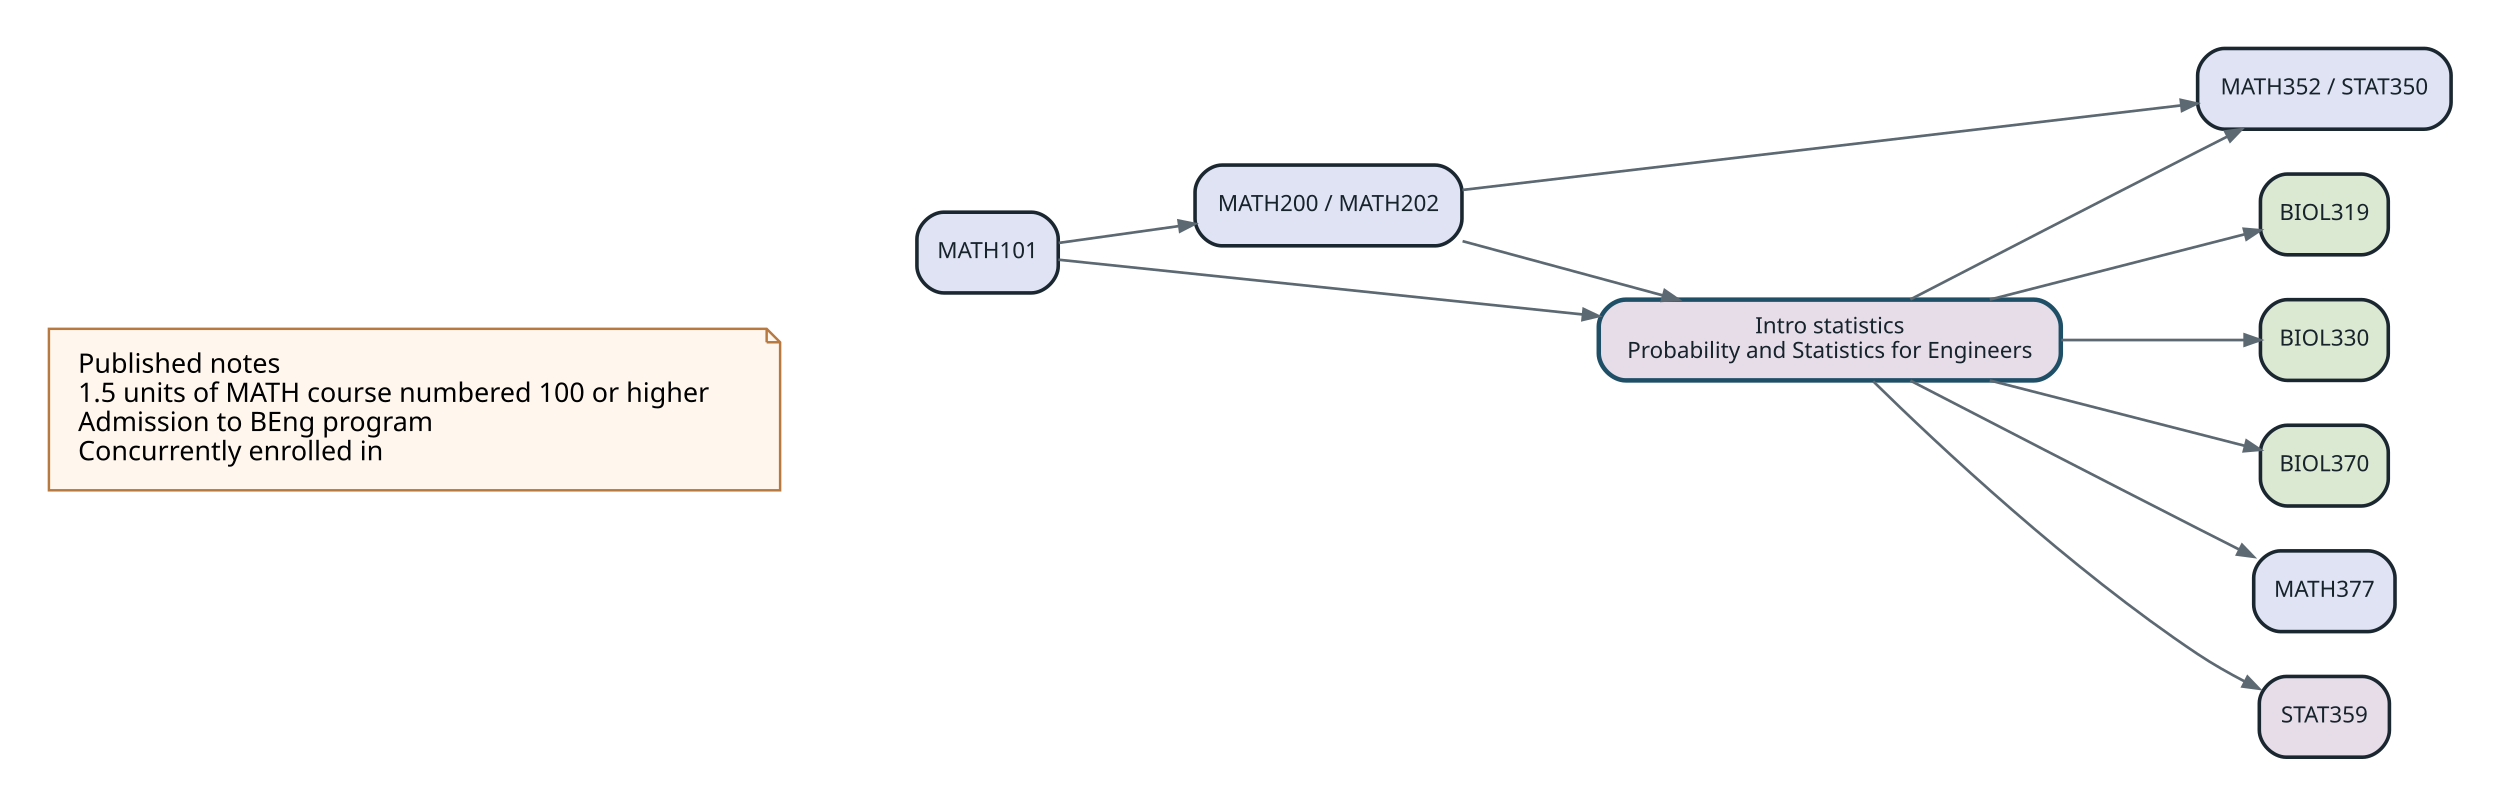
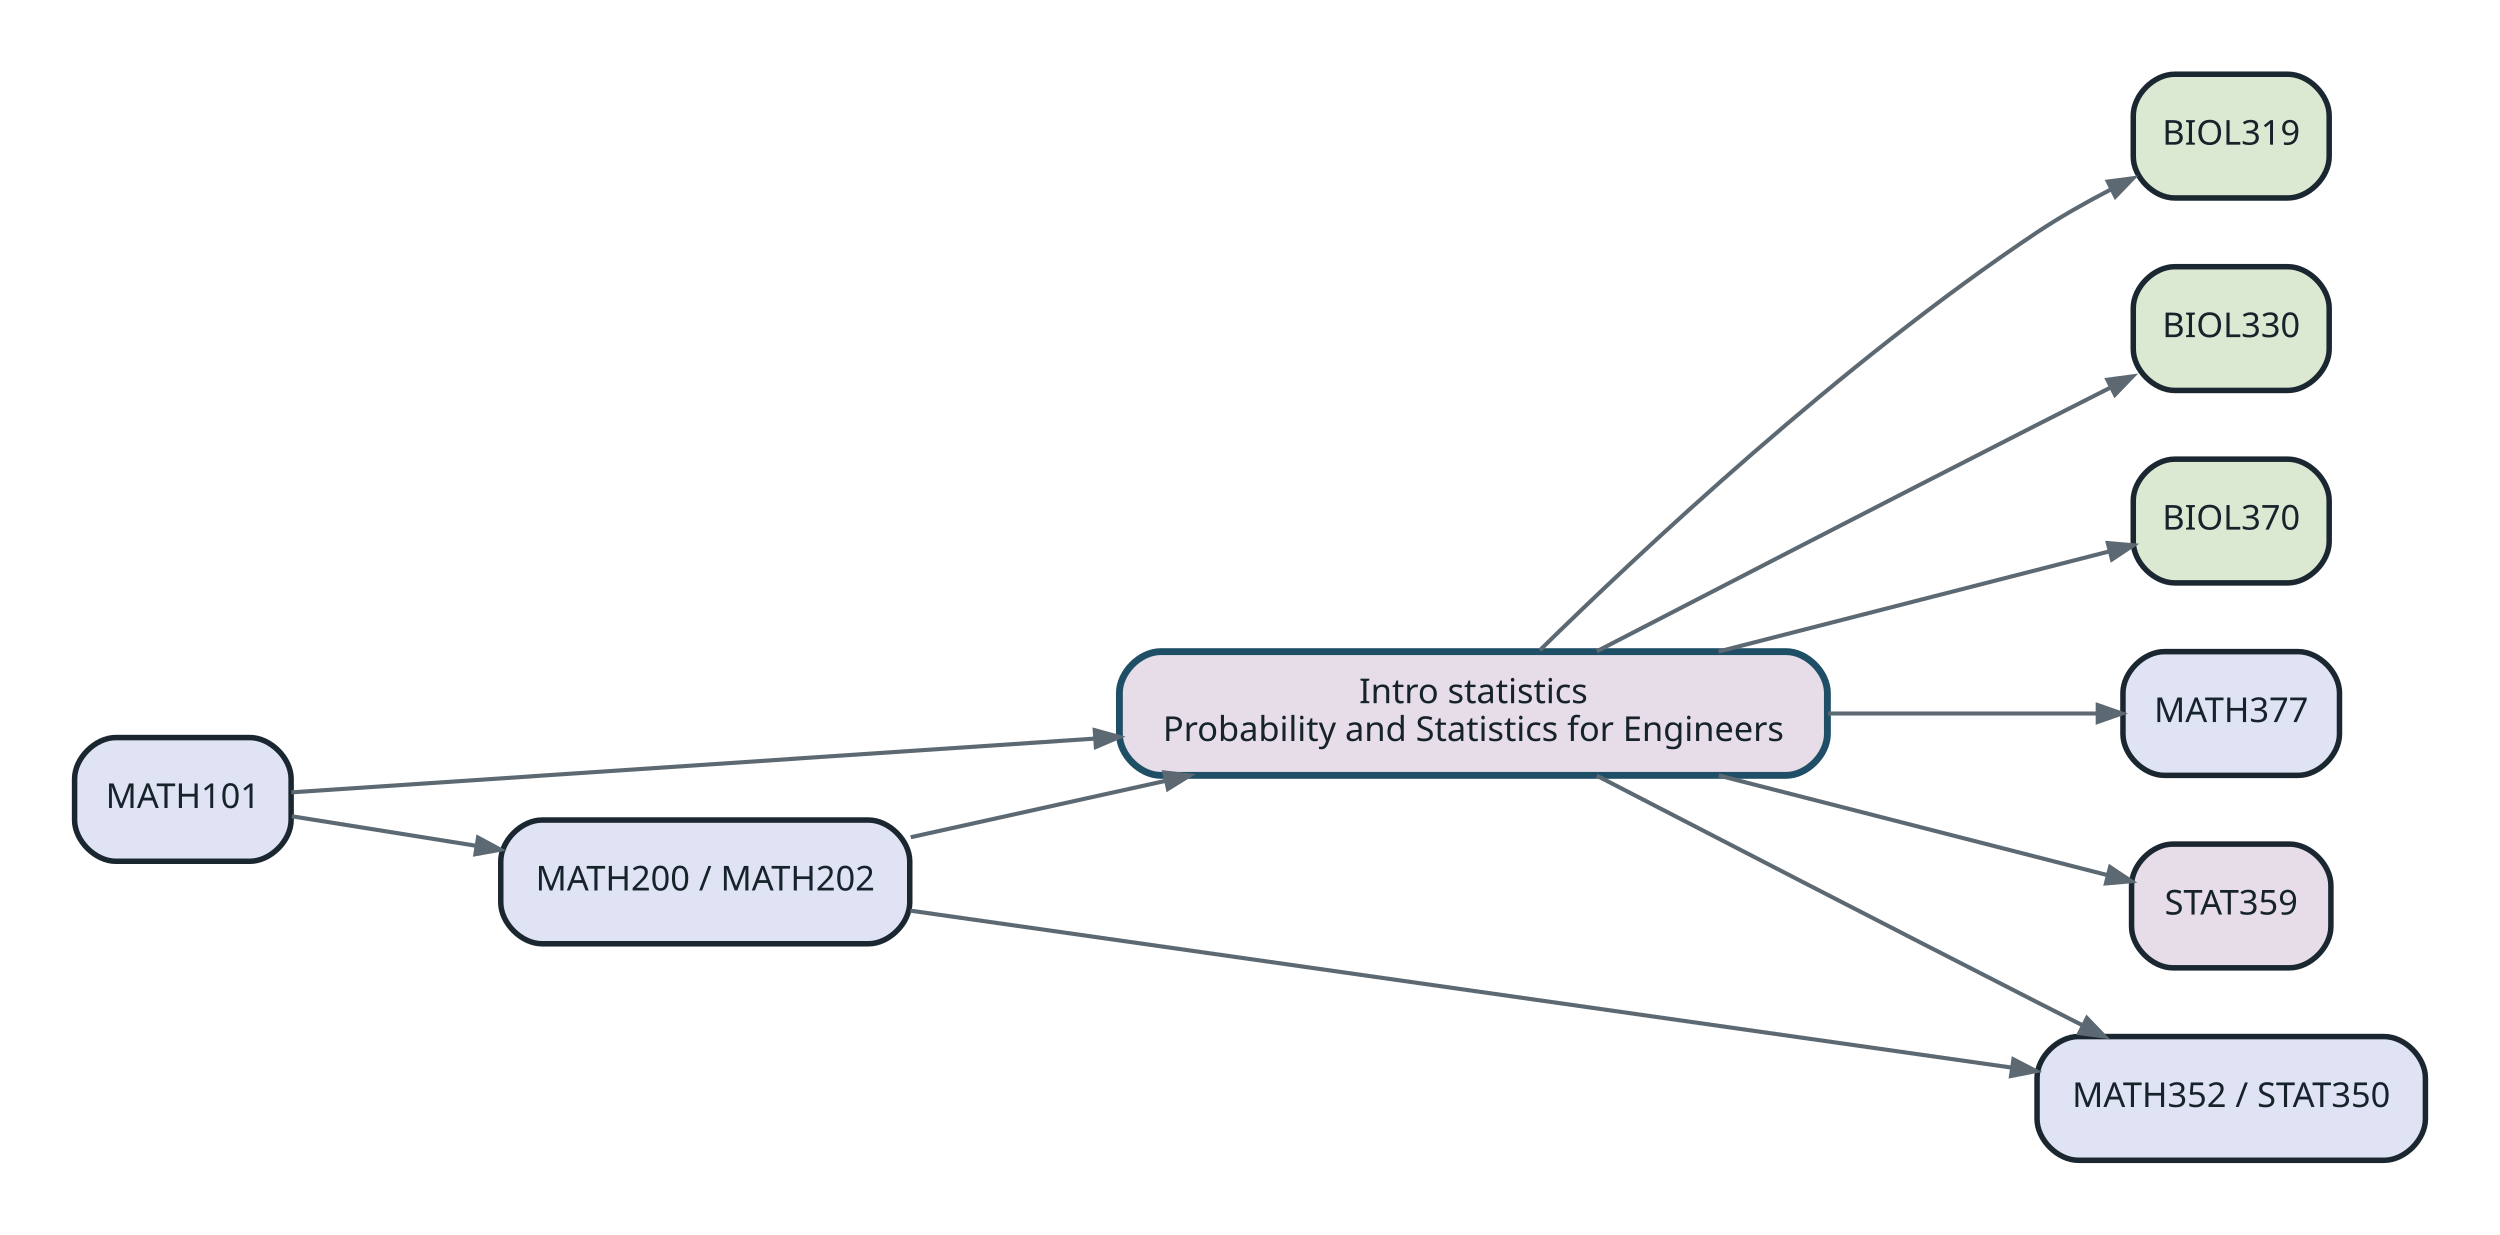
- <svg xmlns="http://www.w3.org/2000/svg" xmlns:xlink="http://www.w3.org/1999/xlink" width="1114pt" height="359pt" viewBox="0.00 0.00 1114.20 359.20">
+ <svg xmlns="http://www.w3.org/2000/svg" xmlns:xlink="http://www.w3.org/1999/xlink" width="727pt" height="359pt" viewBox="0.00 0.00 727.20 359.20">
  <g id="graph0" class="graph" transform="scale(1 1) rotate(0) translate(21.6 337.6)">
    <g id="node1" class="node">
      <g id="a_node1">
        <a xlink:href="../../../courses/MATH101.html" xlink:title="MATH101: Calculus II" target="_top">
-           <path fill="#dfe3f4" stroke="#1b2730" stroke-width="1.6" d="M438,-243C438,-243 399,-243 399,-243 393,-243 387,-237 387,-231 387,-231 387,-219 387,-219 387,-213 393,-207 399,-207 399,-207 438,-207 438,-207 444,-207 450,-213 450,-219 450,-219 450,-231 450,-231 450,-237 444,-243 438,-243" />
-           <text text-anchor="middle" x="418.5" y="-222.5" font-family="Avenir Next" font-size="10.00" fill="#17232b">MATH101</text>
+           <path fill="#dfe3f4" stroke="#1b2730" stroke-width="1.6" d="M51,-123C51,-123 12,-123 12,-123 6,-123 0,-117 0,-111 0,-111 0,-99 0,-99 0,-93 6,-87 12,-87 12,-87 51,-87 51,-87 57,-87 63,-93 63,-99 63,-99 63,-111 63,-111 63,-117 57,-123 51,-123" />
+           <text text-anchor="middle" x="31.5" y="-102.5" font-family="Avenir Next" font-size="10.00" fill="#17232b">MATH101</text>
        </a>
      </g>
    </g>
    <g id="node2" class="node">
      <g id="a_node2">
        <a xlink:href="../../../courses/MATH200.html" xlink:title="Equivalent or cross-listed: MATH200: Calculus III | MATH202: Intermediate Calculus for CSC and EOS" target="_top">
-           <path fill="#dfe3f4" stroke="#1b2730" stroke-width="1.6" d="M618,-264C618,-264 523,-264 523,-264 517,-264 511,-258 511,-252 511,-252 511,-240 511,-240 511,-234 517,-228 523,-228 523,-228 618,-228 618,-228 624,-228 630,-234 630,-240 630,-240 630,-252 630,-252 630,-258 624,-264 618,-264" />
-           <text text-anchor="middle" x="570.5" y="-243.5" font-family="Avenir Next" font-size="10.00" fill="#17232b">MATH200 / MATH202</text>
+           <path fill="#dfe3f4" stroke="#1b2730" stroke-width="1.6" d="M231,-99C231,-99 136,-99 136,-99 130,-99 124,-93 124,-87 124,-87 124,-75 124,-75 124,-69 130,-63 136,-63 136,-63 231,-63 231,-63 237,-63 243,-69 243,-75 243,-75 243,-87 243,-87 243,-93 237,-99 231,-99" />
+           <text text-anchor="middle" x="183.5" y="-78.5" font-family="Avenir Next" font-size="10.00" fill="#17232b">MATH200 / MATH202</text>
+         </a>
+       </g>
+     </g>
+     <g id="edge4" class="edge">
+       <path fill="none" stroke="#5d6972" stroke-width="1.2" d="M63.22,-100.09C78.65,-97.62 97.99,-94.52 116.57,-91.55" />
+       <polygon fill="#5d6972" stroke="#5d6972" stroke-width="1.2" points="117.39,-93.9 123.92,-90.37 116.62,-89.06 117.39,-93.9" />
+     </g>
+     <g id="node3" class="node">
+       <g id="a_node3">
+         <a xlink:href="../../../courses/STAT254.html" xlink:title="Collapsed in simplified view: STAT254: Probability and Statistics for Engineers | STAT255: Statistics for Life Sciences I | STAT260: Introduction to Probability and Statistics I" target="_top">
+           <path fill="#e6dde9" stroke="#1f4f66" stroke-width="2" d="M498,-148C498,-148 316,-148 316,-148 310,-148 304,-142 304,-136 304,-136 304,-124 304,-124 304,-118 310,-112 316,-112 316,-112 498,-112 498,-112 504,-112 510,-118 510,-124 510,-124 510,-136 510,-136 510,-142 504,-148 498,-148" />
+           <text text-anchor="middle" x="407" y="-133" font-family="Avenir Next" font-size="10.00" fill="#17232b">Intro statistics</text>
+           <text text-anchor="middle" x="407" y="-122" font-family="Avenir Next" font-size="10.00" fill="#17232b">Probability and Statistics for Engineers</text>
+         </a>
+       </g>
+     </g>
+     <g id="edge9" class="edge">
+       <path fill="none" stroke="#5d6972" stroke-width="1.2" d="M63.07,-107.05C113.55,-110.42 216.72,-117.33 296.78,-122.69" />
+       <polygon fill="#5d6972" stroke="#5d6972" stroke-width="1.2" points="296.82,-125.15 303.97,-123.17 297.15,-120.26 296.82,-125.15" />
+     </g>
+     <g id="edge8" class="edge">
+       <path fill="none" stroke="#5d6972" stroke-width="1.2" d="M243.28,-94C266,-99.03 292.51,-104.89 317.45,-110.41" />
+       <polygon fill="#5d6972" stroke="#5d6972" stroke-width="1.2" points="317.07,-112.84 324.43,-111.96 318.13,-108.05 317.07,-112.84" />
+     </g>
+     <g id="node7" class="node">
+       <g id="a_node7">
+         <a xlink:href="../../../courses/MATH352.html" xlink:title="Equivalent or cross-listed: MATH352: Introduction to Probability | STAT350: Mathematical Statistics I" target="_top">
+           <path fill="#dfe3f4" stroke="#1b2730" stroke-width="1.6" d="M672,-36C672,-36 583,-36 583,-36 577,-36 571,-30 571,-24 571,-24 571,-12 571,-12 571,-6 577,0 583,0 583,0 672,0 672,0 678,0 684,-6 684,-12 684,-12 684,-24 684,-24 684,-30 678,-36 672,-36" />
+           <text text-anchor="middle" x="627.5" y="-15.5" font-family="Avenir Next" font-size="10.00" fill="#17232b">MATH352 / STAT350</text>
        </a>
      </g>
    </g>
    <g id="edge5" class="edge">
-       <path fill="none" stroke="#5d6972" stroke-width="1.2" d="M450.22,-229.3C465.65,-231.46 484.99,-234.17 503.57,-236.77" />
-       <polygon fill="#5d6972" stroke="#5d6972" stroke-width="1.2" points="503.65,-239.25 510.92,-237.8 504.33,-234.4 503.65,-239.25" />
+       <path fill="none" stroke="#5d6972" stroke-width="1.2" d="M243.19,-72.63C326.45,-60.77 478.19,-39.14 563.66,-26.96" />
+       <polygon fill="#5d6972" stroke="#5d6972" stroke-width="1.2" points="564.12,-29.37 570.71,-25.95 563.43,-24.52 564.12,-29.37" />
    </g>
-     <g id="node3" class="node">
-       <g id="a_node3">
-         <a xlink:href="../../../courses/STAT254.html" xlink:title="Collapsed in simplified view: STAT254: Probability and Statistics for Engineers | STAT255: Statistics for Life Sciences I | STAT260: Introduction to Probability and Statistics I" target="_top">
-           <path fill="#e6dde9" stroke="#1f4f66" stroke-width="2" d="M885,-204C885,-204 703,-204 703,-204 697,-204 691,-198 691,-192 691,-192 691,-180 691,-180 691,-174 697,-168 703,-168 703,-168 885,-168 885,-168 891,-168 897,-174 897,-180 897,-180 897,-192 897,-192 897,-198 891,-204 885,-204" />
-           <text text-anchor="middle" x="794" y="-189" font-family="Avenir Next" font-size="10.00" fill="#17232b">Intro statistics</text>
-           <text text-anchor="middle" x="794" y="-178" font-family="Avenir Next" font-size="10.00" fill="#17232b">Probability and Statistics for Engineers</text>
+     <g id="node4" class="node">
+       <g id="a_node4">
+         <a xlink:href="../../../courses/BIOL319.html" xlink:title="BIOL319: Marine Ecology" target="_top">
+           <path fill="#dbe8d2" stroke="#1b2730" stroke-width="1.6" d="M644,-316C644,-316 611,-316 611,-316 605,-316 599,-310 599,-304 599,-304 599,-292 599,-292 599,-286 605,-280 611,-280 611,-280 644,-280 644,-280 650,-280 656,-286 656,-292 656,-292 656,-304 656,-304 656,-310 650,-316 644,-316" />
+           <text text-anchor="middle" x="627.5" y="-295.5" font-family="Avenir Next" font-size="10.00" fill="#17232b">BIOL319</text>
+         </a>
+       </g>
+     </g>
+     <g id="edge1" class="edge">
+       <path fill="none" stroke="#5d6972" stroke-width="1.2" d="M426.35,-148.42C455.32,-176.85 514.22,-232.11 571,-270 577.67,-274.45 585.14,-278.67 592.38,-282.43" />
+       <polygon fill="#5d6972" stroke="#5d6972" stroke-width="1.2" points="591.59,-284.77 598.94,-285.74 593.8,-280.4 591.59,-284.77" />
+     </g>
+     <g id="node5" class="node">
+       <g id="a_node5">
+         <a xlink:href="../../../courses/BIOL330.html" xlink:title="BIOL330: Study Design and Data Analysis" target="_top">
+           <path fill="#dbe8d2" stroke="#1b2730" stroke-width="1.6" d="M644,-260C644,-260 611,-260 611,-260 605,-260 599,-254 599,-248 599,-248 599,-236 599,-236 599,-230 605,-224 611,-224 611,-224 644,-224 644,-224 650,-224 656,-230 656,-236 656,-236 656,-248 656,-248 656,-254 650,-260 644,-260" />
+           <text text-anchor="middle" x="627.5" y="-239.5" font-family="Avenir Next" font-size="10.00" fill="#17232b">BIOL330</text>
+         </a>
+       </g>
+     </g>
+     <g id="edge2" class="edge">
+       <path fill="none" stroke="#5d6972" stroke-width="1.2" d="M442.93,-148.11C475.91,-165.18 526.76,-191.44 571,-214 577.92,-217.53 585.33,-221.29 592.42,-224.86" />
+       <polygon fill="#5d6972" stroke="#5d6972" stroke-width="1.2" points="591.46,-227.12 598.81,-228.09 593.67,-222.75 591.46,-227.12" />
+     </g>
+     <g id="node6" class="node">
+       <g id="a_node6">
+         <a xlink:href="../../../courses/BIOL370.html" xlink:title="BIOL370: Conservation Biology" target="_top">
+           <path fill="#dbe8d2" stroke="#1b2730" stroke-width="1.6" d="M644,-204C644,-204 611,-204 611,-204 605,-204 599,-198 599,-192 599,-192 599,-180 599,-180 599,-174 605,-168 611,-168 611,-168 644,-168 644,-168 650,-168 656,-174 656,-180 656,-180 656,-192 656,-192 656,-198 650,-204 644,-204" />
+           <text text-anchor="middle" x="627.5" y="-183.5" font-family="Avenir Next" font-size="10.00" fill="#17232b">BIOL370</text>
+         </a>
+       </g>
+     </g>
+     <g id="edge3" class="edge">
+       <path fill="none" stroke="#5d6972" stroke-width="1.2" d="M478.34,-148.03C516.34,-157.77 561.56,-169.36 591.96,-177.15" />
+       <polygon fill="#5d6972" stroke="#5d6972" stroke-width="1.2" points="591.59,-179.58 598.98,-178.95 592.8,-174.83 591.59,-179.58" />
+     </g>
+     <g id="edge6" class="edge">
+       <path fill="none" stroke="#5d6972" stroke-width="1.2" d="M442.93,-111.89C475.91,-94.82 526.76,-68.56 571,-46 575.26,-43.83 579.72,-41.57 584.16,-39.31" />
+       <polygon fill="#5d6972" stroke="#5d6972" stroke-width="1.2" points="585.51,-41.38 590.65,-36.03 583.3,-37 585.51,-41.38" />
+     </g>
+     <g id="node8" class="node">
+       <g id="a_node8">
+         <a xlink:href="../../../courses/MATH377.html" xlink:title="MATH377: Mathematical Modelling" target="_top">
+           <path fill="#dfe3f4" stroke="#1b2730" stroke-width="1.6" d="M647,-148C647,-148 608,-148 608,-148 602,-148 596,-142 596,-136 596,-136 596,-124 596,-124 596,-118 602,-112 608,-112 608,-112 647,-112 647,-112 653,-112 659,-118 659,-124 659,-124 659,-136 659,-136 659,-142 653,-148 647,-148" />
+           <text text-anchor="middle" x="627.5" y="-127.5" font-family="Avenir Next" font-size="10.00" fill="#17232b">MATH377</text>
+         </a>
+       </g>
+     </g>
+     <g id="edge7" class="edge">
+       <path fill="none" stroke="#5d6972" stroke-width="1.2" d="M510.21,-130C538.15,-130 566.71,-130 588.53,-130" />
+       <polygon fill="#5d6972" stroke="#5d6972" stroke-width="1.2" points="588.66,-132.45 595.66,-130 588.66,-127.55 588.66,-132.45" />
+     </g>
+     <g id="node9" class="node">
+       <g id="a_node9">
+         <a xlink:href="../../../courses/STAT359.html" xlink:title="STAT359: Data Analysis" target="_top">
+           <path fill="#e6dde9" stroke="#1b2730" stroke-width="1.6" d="M644.5,-92C644.5,-92 610.5,-92 610.5,-92 604.5,-92 598.5,-86 598.5,-80 598.5,-80 598.5,-68 598.5,-68 598.5,-62 604.5,-56 610.5,-56 610.5,-56 644.5,-56 644.5,-56 650.5,-56 656.5,-62 656.5,-68 656.5,-68 656.5,-80 656.5,-80 656.5,-86 650.5,-92 644.5,-92" />
+           <text text-anchor="middle" x="627.5" y="-71.5" font-family="Avenir Next" font-size="10.00" fill="#17232b">STAT359</text>
        </a>
      </g>
    </g>
    <g id="edge10" class="edge">
-       <path fill="none" stroke="#5d6972" stroke-width="1.2" d="M450.07,-221.81C500.55,-216.54 603.72,-205.76 683.78,-197.4" />
-       <polygon fill="#5d6972" stroke="#5d6972" stroke-width="1.2" points="684.26,-199.82 690.97,-196.65 683.75,-194.94 684.26,-199.82" />
-     </g>
-     <g id="edge9" class="edge">
-       <path fill="none" stroke="#5d6972" stroke-width="1.2" d="M630.28,-230.08C657.69,-222.65 690.59,-213.74 719.61,-205.88" />
-       <polygon fill="#5d6972" stroke="#5d6972" stroke-width="1.2" points="720.4,-208.21 726.51,-204.01 719.11,-203.48 720.4,-208.21" />
-     </g>
-     <g id="node7" class="node">
-       <g id="a_node7">
-         <a xlink:href="../../../courses/MATH352.html" xlink:title="Equivalent or cross-listed: MATH352: Introduction to Probability | STAT350: Mathematical Statistics I" target="_top">
-           <path fill="#dfe3f4" stroke="#1b2730" stroke-width="1.6" d="M1059,-316C1059,-316 970,-316 970,-316 964,-316 958,-310 958,-304 958,-304 958,-292 958,-292 958,-286 964,-280 970,-280 970,-280 1059,-280 1059,-280 1065,-280 1071,-286 1071,-292 1071,-292 1071,-304 1071,-304 1071,-310 1065,-316 1059,-316" />
-           <text text-anchor="middle" x="1014.5" y="-295.5" font-family="Avenir Next" font-size="10.00" fill="#17232b">MATH352 / STAT350</text>
-         </a>
-       </g>
-     </g>
-     <g id="edge6" class="edge">
-       <path fill="none" stroke="#5d6972" stroke-width="1.2" d="M630.19,-252.91C713.45,-262.7 865.19,-280.55 950.66,-290.61" />
-       <polygon fill="#5d6972" stroke="#5d6972" stroke-width="1.2" points="950.47,-293.05 957.71,-291.44 951.04,-288.18 950.47,-293.05" />
-     </g>
-     <g id="node4" class="node">
-       <g id="a_node4">
-         <a xlink:href="../../../courses/BIOL319.html" xlink:title="BIOL319: Marine Ecology" target="_top">
-           <path fill="#dbe8d2" stroke="#1b2730" stroke-width="1.6" d="M1031,-260C1031,-260 998,-260 998,-260 992,-260 986,-254 986,-248 986,-248 986,-236 986,-236 986,-230 992,-224 998,-224 998,-224 1031,-224 1031,-224 1037,-224 1043,-230 1043,-236 1043,-236 1043,-248 1043,-248 1043,-254 1037,-260 1031,-260" />
-           <text text-anchor="middle" x="1014.5" y="-239.5" font-family="Avenir Next" font-size="10.00" fill="#17232b">BIOL319</text>
-         </a>
-       </g>
-     </g>
-     <g id="edge2" class="edge">
-       <path fill="none" stroke="#5d6972" stroke-width="1.2" d="M865.34,-204.03C903.34,-213.77 948.56,-225.36 978.96,-233.15" />
-       <polygon fill="#5d6972" stroke="#5d6972" stroke-width="1.2" points="978.59,-235.58 985.98,-234.95 979.8,-230.83 978.59,-235.58" />
-     </g>
-     <g id="node5" class="node">
-       <g id="a_node5">
-         <a xlink:href="../../../courses/BIOL330.html" xlink:title="BIOL330: Study Design and Data Analysis" target="_top">
-           <path fill="#dbe8d2" stroke="#1b2730" stroke-width="1.6" d="M1031,-204C1031,-204 998,-204 998,-204 992,-204 986,-198 986,-192 986,-192 986,-180 986,-180 986,-174 992,-168 998,-168 998,-168 1031,-168 1031,-168 1037,-168 1043,-174 1043,-180 1043,-180 1043,-192 1043,-192 1043,-198 1037,-204 1031,-204" />
-           <text text-anchor="middle" x="1014.5" y="-183.5" font-family="Avenir Next" font-size="10.00" fill="#17232b">BIOL330</text>
-         </a>
-       </g>
-     </g>
-     <g id="edge3" class="edge">
-       <path fill="none" stroke="#5d6972" stroke-width="1.2" d="M897.21,-186C926.55,-186 956.57,-186 978.75,-186" />
-       <polygon fill="#5d6972" stroke="#5d6972" stroke-width="1.2" points="978.97,-188.45 985.97,-186 978.97,-183.55 978.97,-188.45" />
-     </g>
-     <g id="node6" class="node">
-       <g id="a_node6">
-         <a xlink:href="../../../courses/BIOL370.html" xlink:title="BIOL370: Conservation Biology" target="_top">
-           <path fill="#dbe8d2" stroke="#1b2730" stroke-width="1.6" d="M1031,-148C1031,-148 998,-148 998,-148 992,-148 986,-142 986,-136 986,-136 986,-124 986,-124 986,-118 992,-112 998,-112 998,-112 1031,-112 1031,-112 1037,-112 1043,-118 1043,-124 1043,-124 1043,-136 1043,-136 1043,-142 1037,-148 1031,-148" />
-           <text text-anchor="middle" x="1014.5" y="-127.5" font-family="Avenir Next" font-size="10.00" fill="#17232b">BIOL370</text>
-         </a>
-       </g>
-     </g>
-     <g id="edge4" class="edge">
-       <path fill="none" stroke="#5d6972" stroke-width="1.2" d="M865.34,-167.97C903.34,-158.23 948.56,-146.64 978.96,-138.85" />
-       <polygon fill="#5d6972" stroke="#5d6972" stroke-width="1.2" points="979.8,-141.17 985.98,-137.05 978.59,-136.42 979.8,-141.17" />
-     </g>
-     <g id="edge7" class="edge">
-       <path fill="none" stroke="#5d6972" stroke-width="1.2" d="M829.93,-204.11C862.91,-221.18 913.76,-247.44 958,-270 962.26,-272.17 966.72,-274.43 971.16,-276.69" />
-       <polygon fill="#5d6972" stroke="#5d6972" stroke-width="1.2" points="970.3,-279 977.65,-279.97 972.51,-274.62 970.3,-279" />
-     </g>
-     <g id="node8" class="node">
-       <g id="a_node8">
-         <a xlink:href="../../../courses/MATH377.html" xlink:title="MATH377: Mathematical Modelling" target="_top">
-           <path fill="#dfe3f4" stroke="#1b2730" stroke-width="1.6" d="M1034,-92C1034,-92 995,-92 995,-92 989,-92 983,-86 983,-80 983,-80 983,-68 983,-68 983,-62 989,-56 995,-56 995,-56 1034,-56 1034,-56 1040,-56 1046,-62 1046,-68 1046,-68 1046,-80 1046,-80 1046,-86 1040,-92 1034,-92" />
-           <text text-anchor="middle" x="1014.5" y="-71.5" font-family="Avenir Next" font-size="10.00" fill="#17232b">MATH377</text>
-         </a>
-       </g>
-     </g>
-     <g id="edge8" class="edge">
-       <path fill="none" stroke="#5d6972" stroke-width="1.2" d="M829.93,-167.89C862.91,-150.82 913.76,-124.56 958,-102 963.93,-98.98 970.23,-95.78 976.37,-92.68" />
-       <polygon fill="#5d6972" stroke="#5d6972" stroke-width="1.2" points="977.8,-94.7 982.94,-89.36 975.59,-90.33 977.8,-94.7" />
-     </g>
-     <g id="node9" class="node">
-       <g id="a_node9">
-         <a xlink:href="../../../courses/STAT359.html" xlink:title="STAT359: Data Analysis" target="_top">
-           <path fill="#e6dde9" stroke="#1b2730" stroke-width="1.6" d="M1031.5,-36C1031.5,-36 997.5,-36 997.5,-36 991.5,-36 985.5,-30 985.5,-24 985.5,-24 985.5,-12 985.5,-12 985.5,-6 991.5,0 997.5,0 997.5,0 1031.5,0 1031.5,0 1037.5,0 1043.5,-6 1043.5,-12 1043.5,-12 1043.5,-24 1043.5,-24 1043.5,-30 1037.5,-36 1031.5,-36" />
-           <text text-anchor="middle" x="1014.5" y="-15.5" font-family="Avenir Next" font-size="10.00" fill="#17232b">STAT359</text>
-         </a>
-       </g>
-     </g>
-     <g id="edge11" class="edge">
-       <path fill="none" stroke="#5d6972" stroke-width="1.2" d="M813.35,-167.58C842.32,-139.15 901.22,-83.89 958,-46 964.53,-41.64 971.83,-37.5 978.93,-33.8" />
-       <polygon fill="#5d6972" stroke="#5d6972" stroke-width="1.2" points="980.24,-35.89 985.38,-30.54 978.02,-31.52 980.24,-35.89" />
-     </g>
-     <g id="node10" class="node">
-       <polygon fill="#fff7ee" stroke="#b7793f" stroke-width="1.1" points="320,-191 0,-191 0,-119 326,-119 326,-185 320,-191" />
-       <polyline fill="none" stroke="#b7793f" stroke-width="1.1" points="320,-191 320,-185 " />
-       <polyline fill="none" stroke="#b7793f" stroke-width="1.1" points="326,-185 320,-185 " />
-       <text text-anchor="start" x="13" y="-171.4" font-family="Avenir Next" font-size="12.00">Published notes</text>
-       <text text-anchor="start" x="13" y="-158.4" font-family="Avenir Next" font-size="12.00">1.5 units of MATH course numbered 100 or higher</text>
-       <text text-anchor="start" x="13" y="-145.4" font-family="Avenir Next" font-size="12.00">Admission to BEng program</text>
-       <text text-anchor="start" x="13" y="-132.4" font-family="Avenir Next" font-size="12.00">Concurrently enrolled in</text>
+       <path fill="none" stroke="#5d6972" stroke-width="1.2" d="M478.34,-111.97C516.1,-102.29 561.01,-90.79 591.41,-82.99" />
+       <polygon fill="#5d6972" stroke="#5d6972" stroke-width="1.2" points="592.25,-85.31 598.43,-81.2 591.04,-80.56 592.25,-85.31" />
    </g>
  </g>
</svg>
